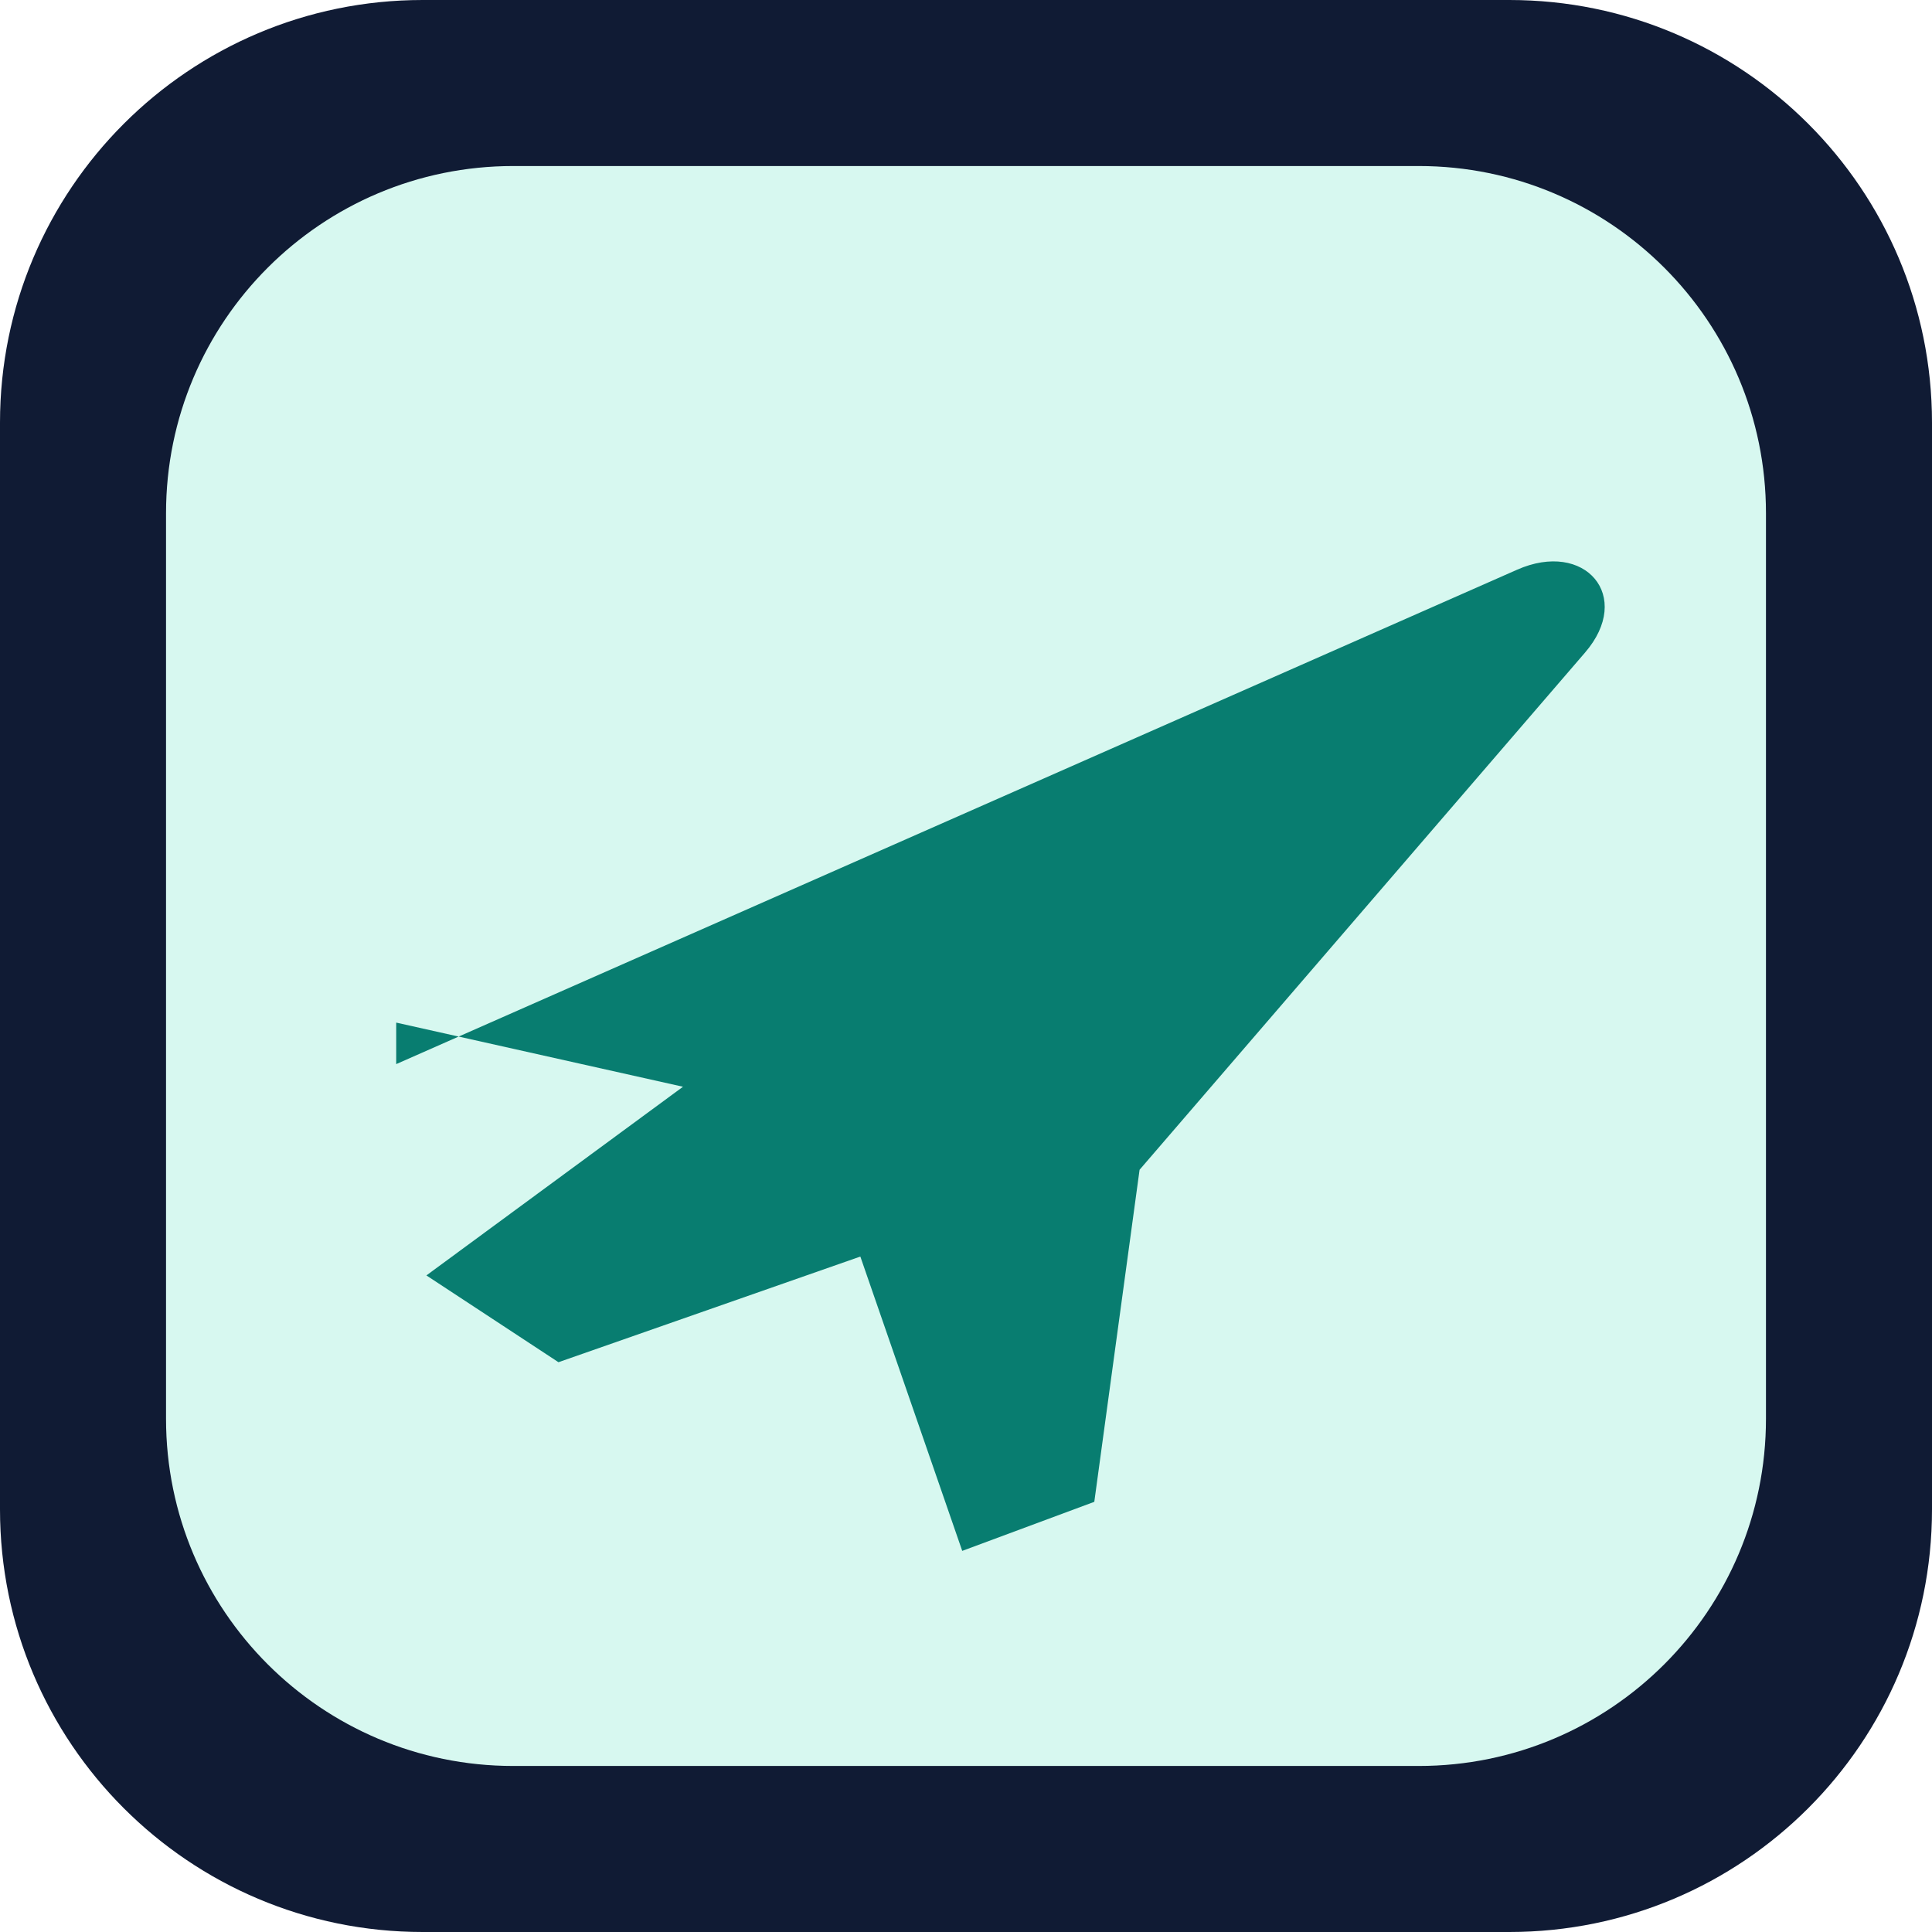
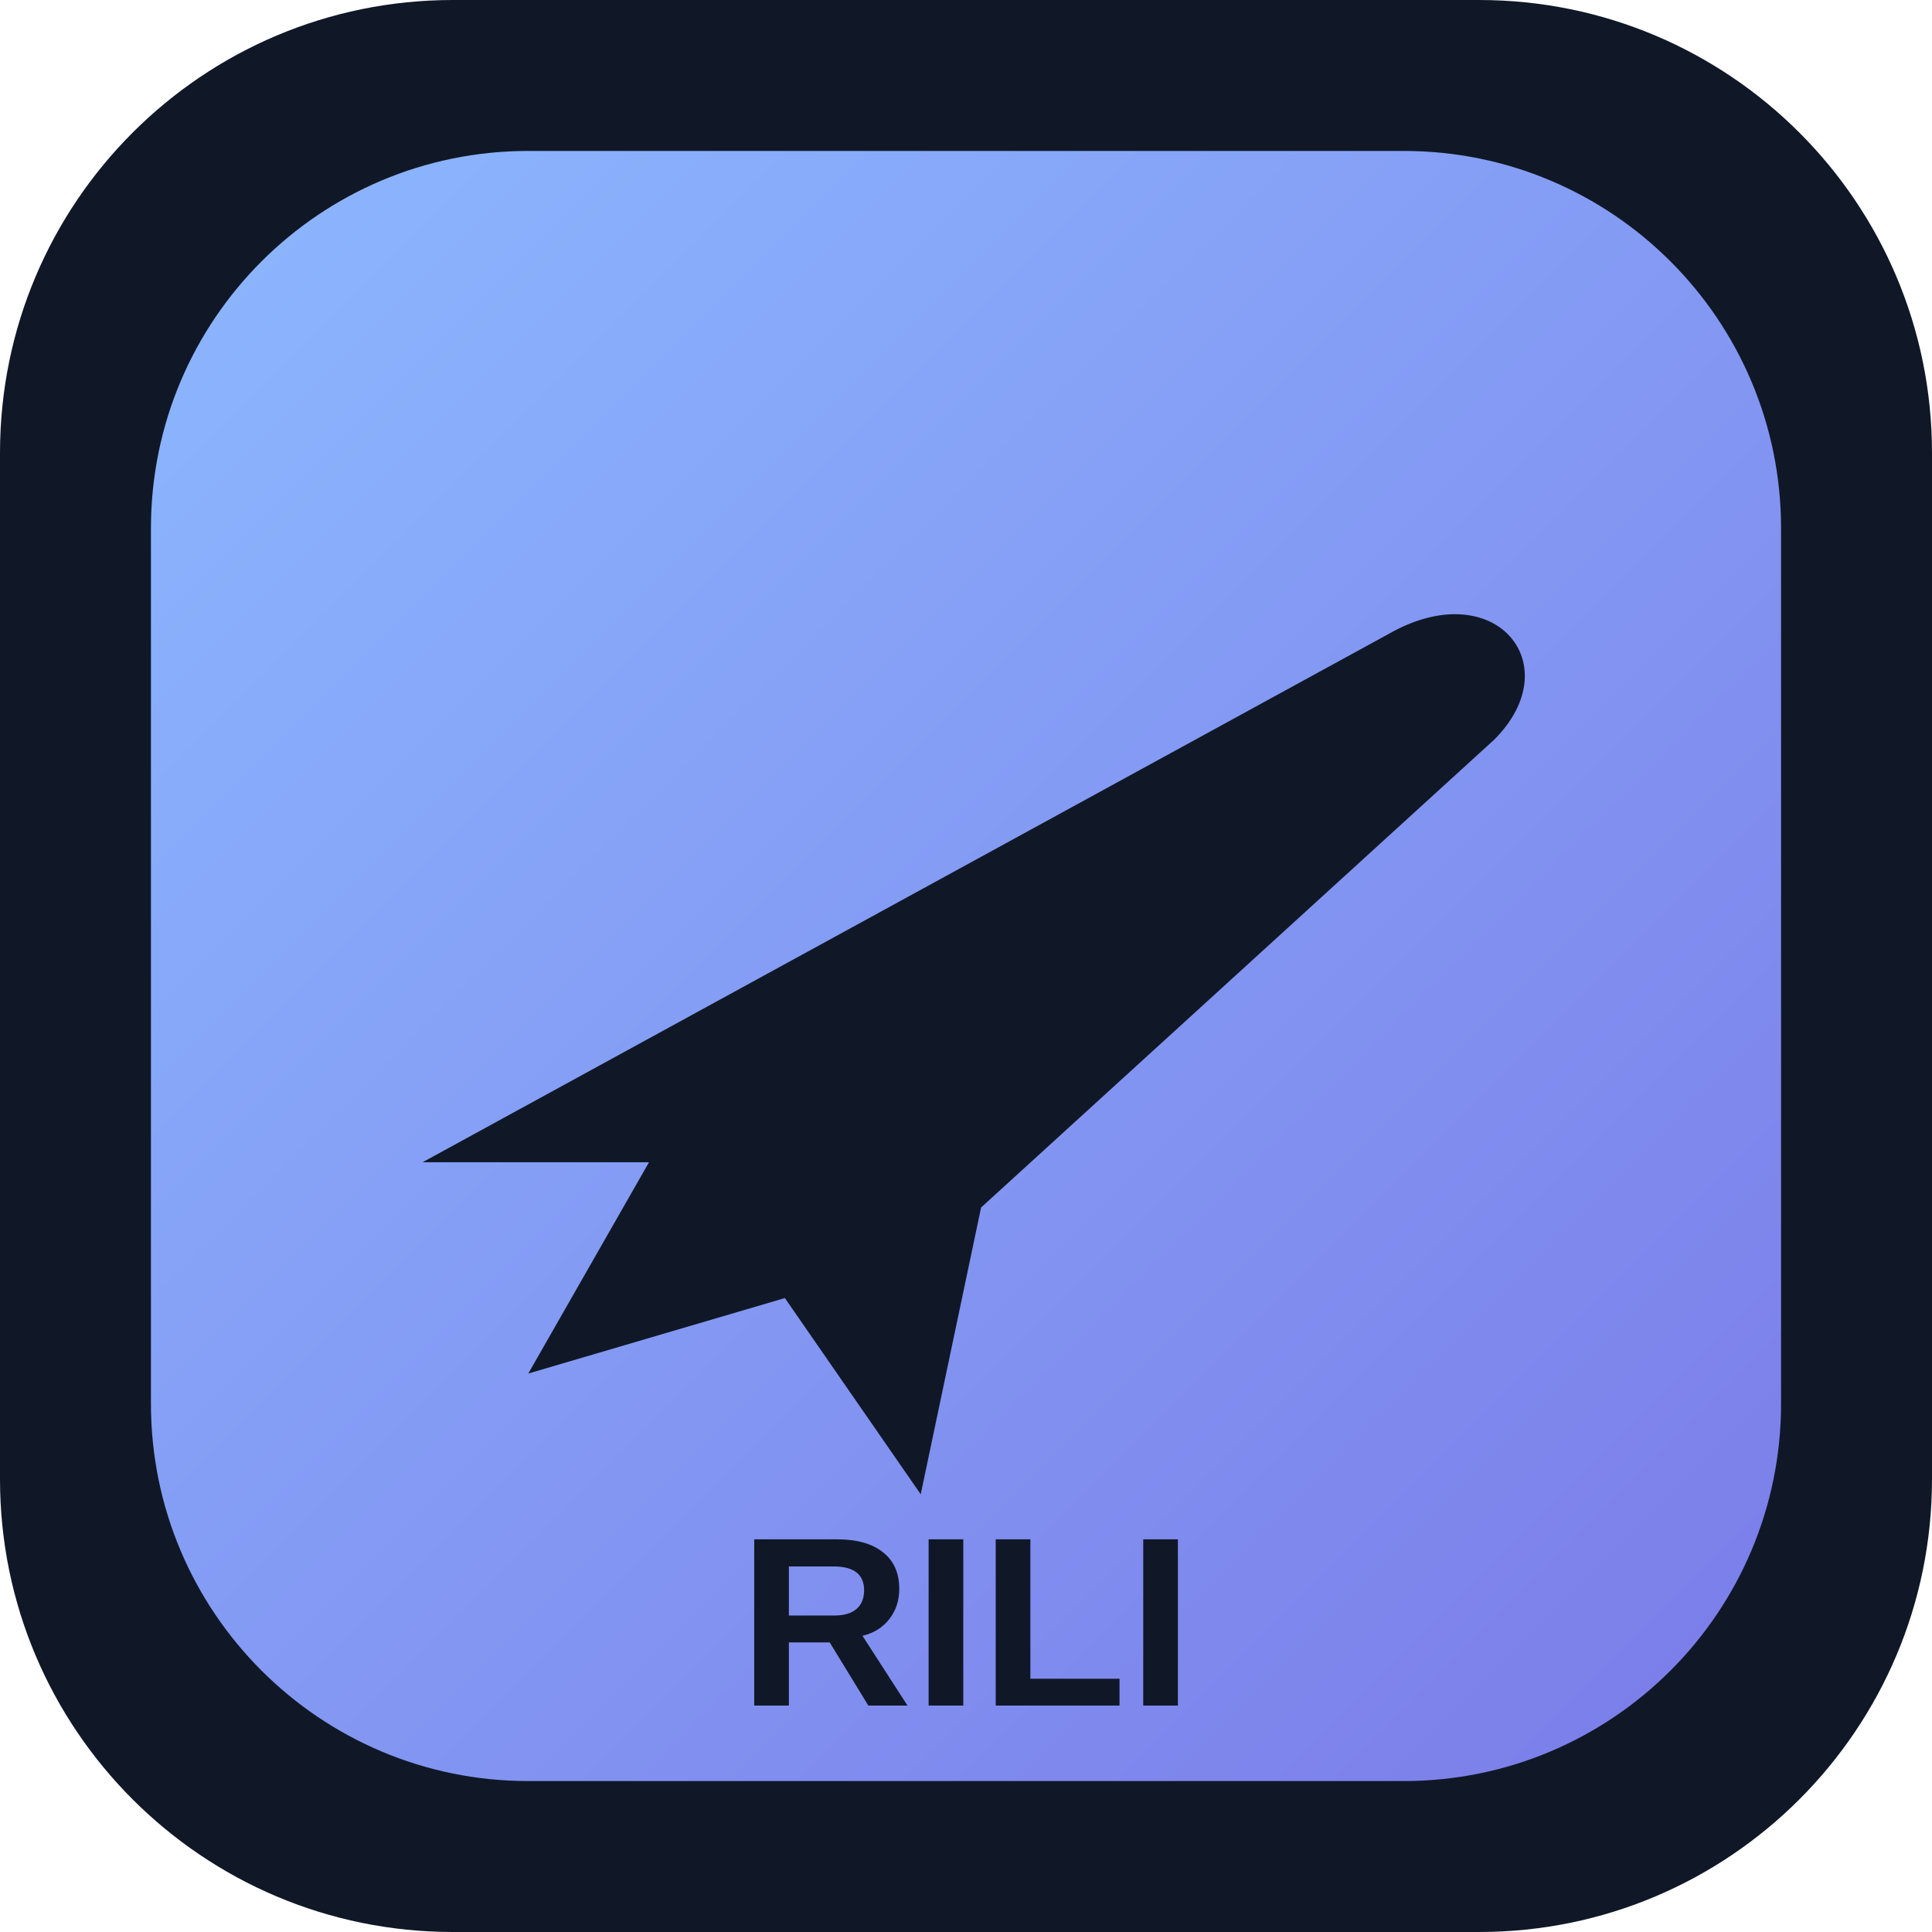
- <svg xmlns="http://www.w3.org/2000/svg" viewBox="0 0 512 512">
-   <rect width="512" height="512" rx="112" fill="#101b34" />
-   <rect x="44" y="44" width="424" height="424" rx="92" fill="#d7f8f0" />
-   <path d="M105 282 402 151c18-8 31 7 18 22L302 310l-12 88-35 13-27-78-80 28-35-23 68-50-76-17z" fill="#087d70" />
-   <text x="256" y="452" text-anchor="middle" font-family="Arial,sans-serif" font-size="40" font-weight="800" fill="#d7f8f0">RILIFLIGHT</text>
+ <svg xmlns="http://www.w3.org/2000/svg" viewBox="0 0 128 128">
+   <defs>
+     <linearGradient id="g" x1="0" y1="0" x2="1" y2="1">
+       <stop stop-color="#8cb8ff" />
+       <stop offset="1" stop-color="#7b7be8" />
+     </linearGradient>
+   </defs>
+   <rect width="128" height="128" rx="30" fill="#101827" />
+   <rect x="10" y="10" width="108" height="108" rx="25" fill="url(#g)" />
+   <path d="M28 77 92 42c7-4 12 2 7 7L65 80l-4 19-9-13-17 5 8-14z" fill="#101827" />
+   <text x="64" y="113" font-size="16" text-anchor="middle" font-family="Arial,sans-serif" font-weight="800" fill="#101827">RILI</text>
</svg>
